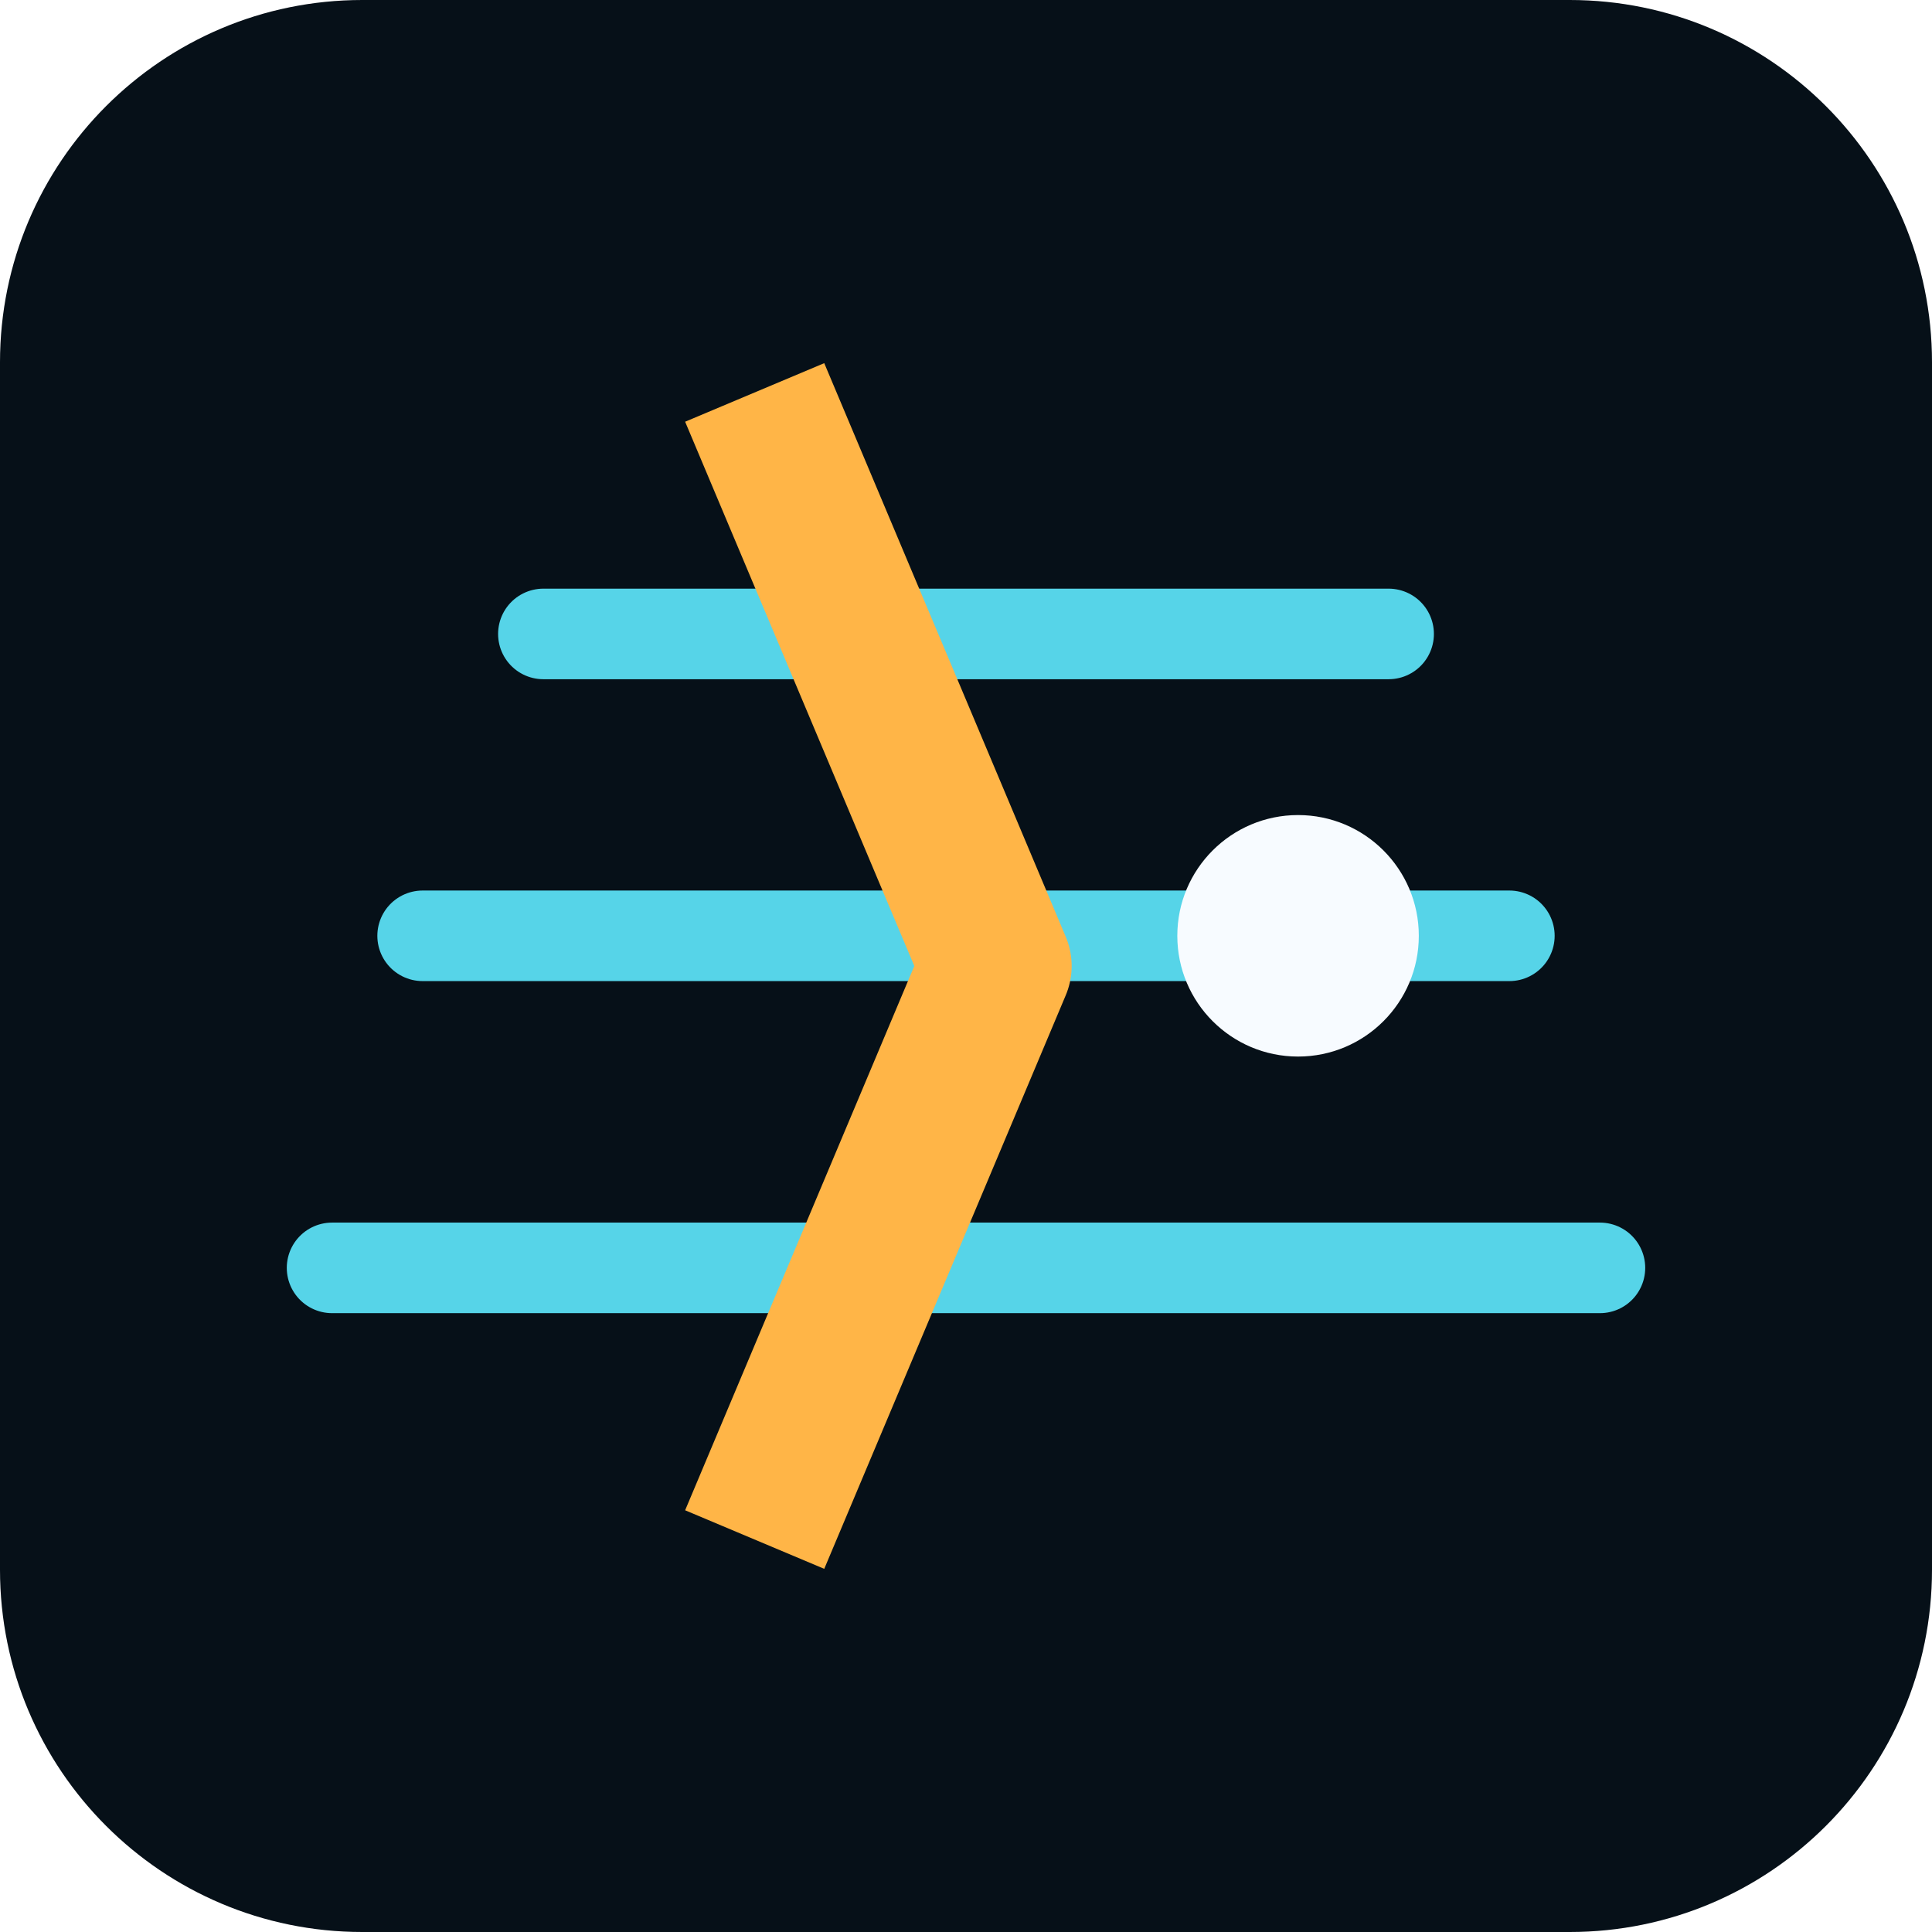
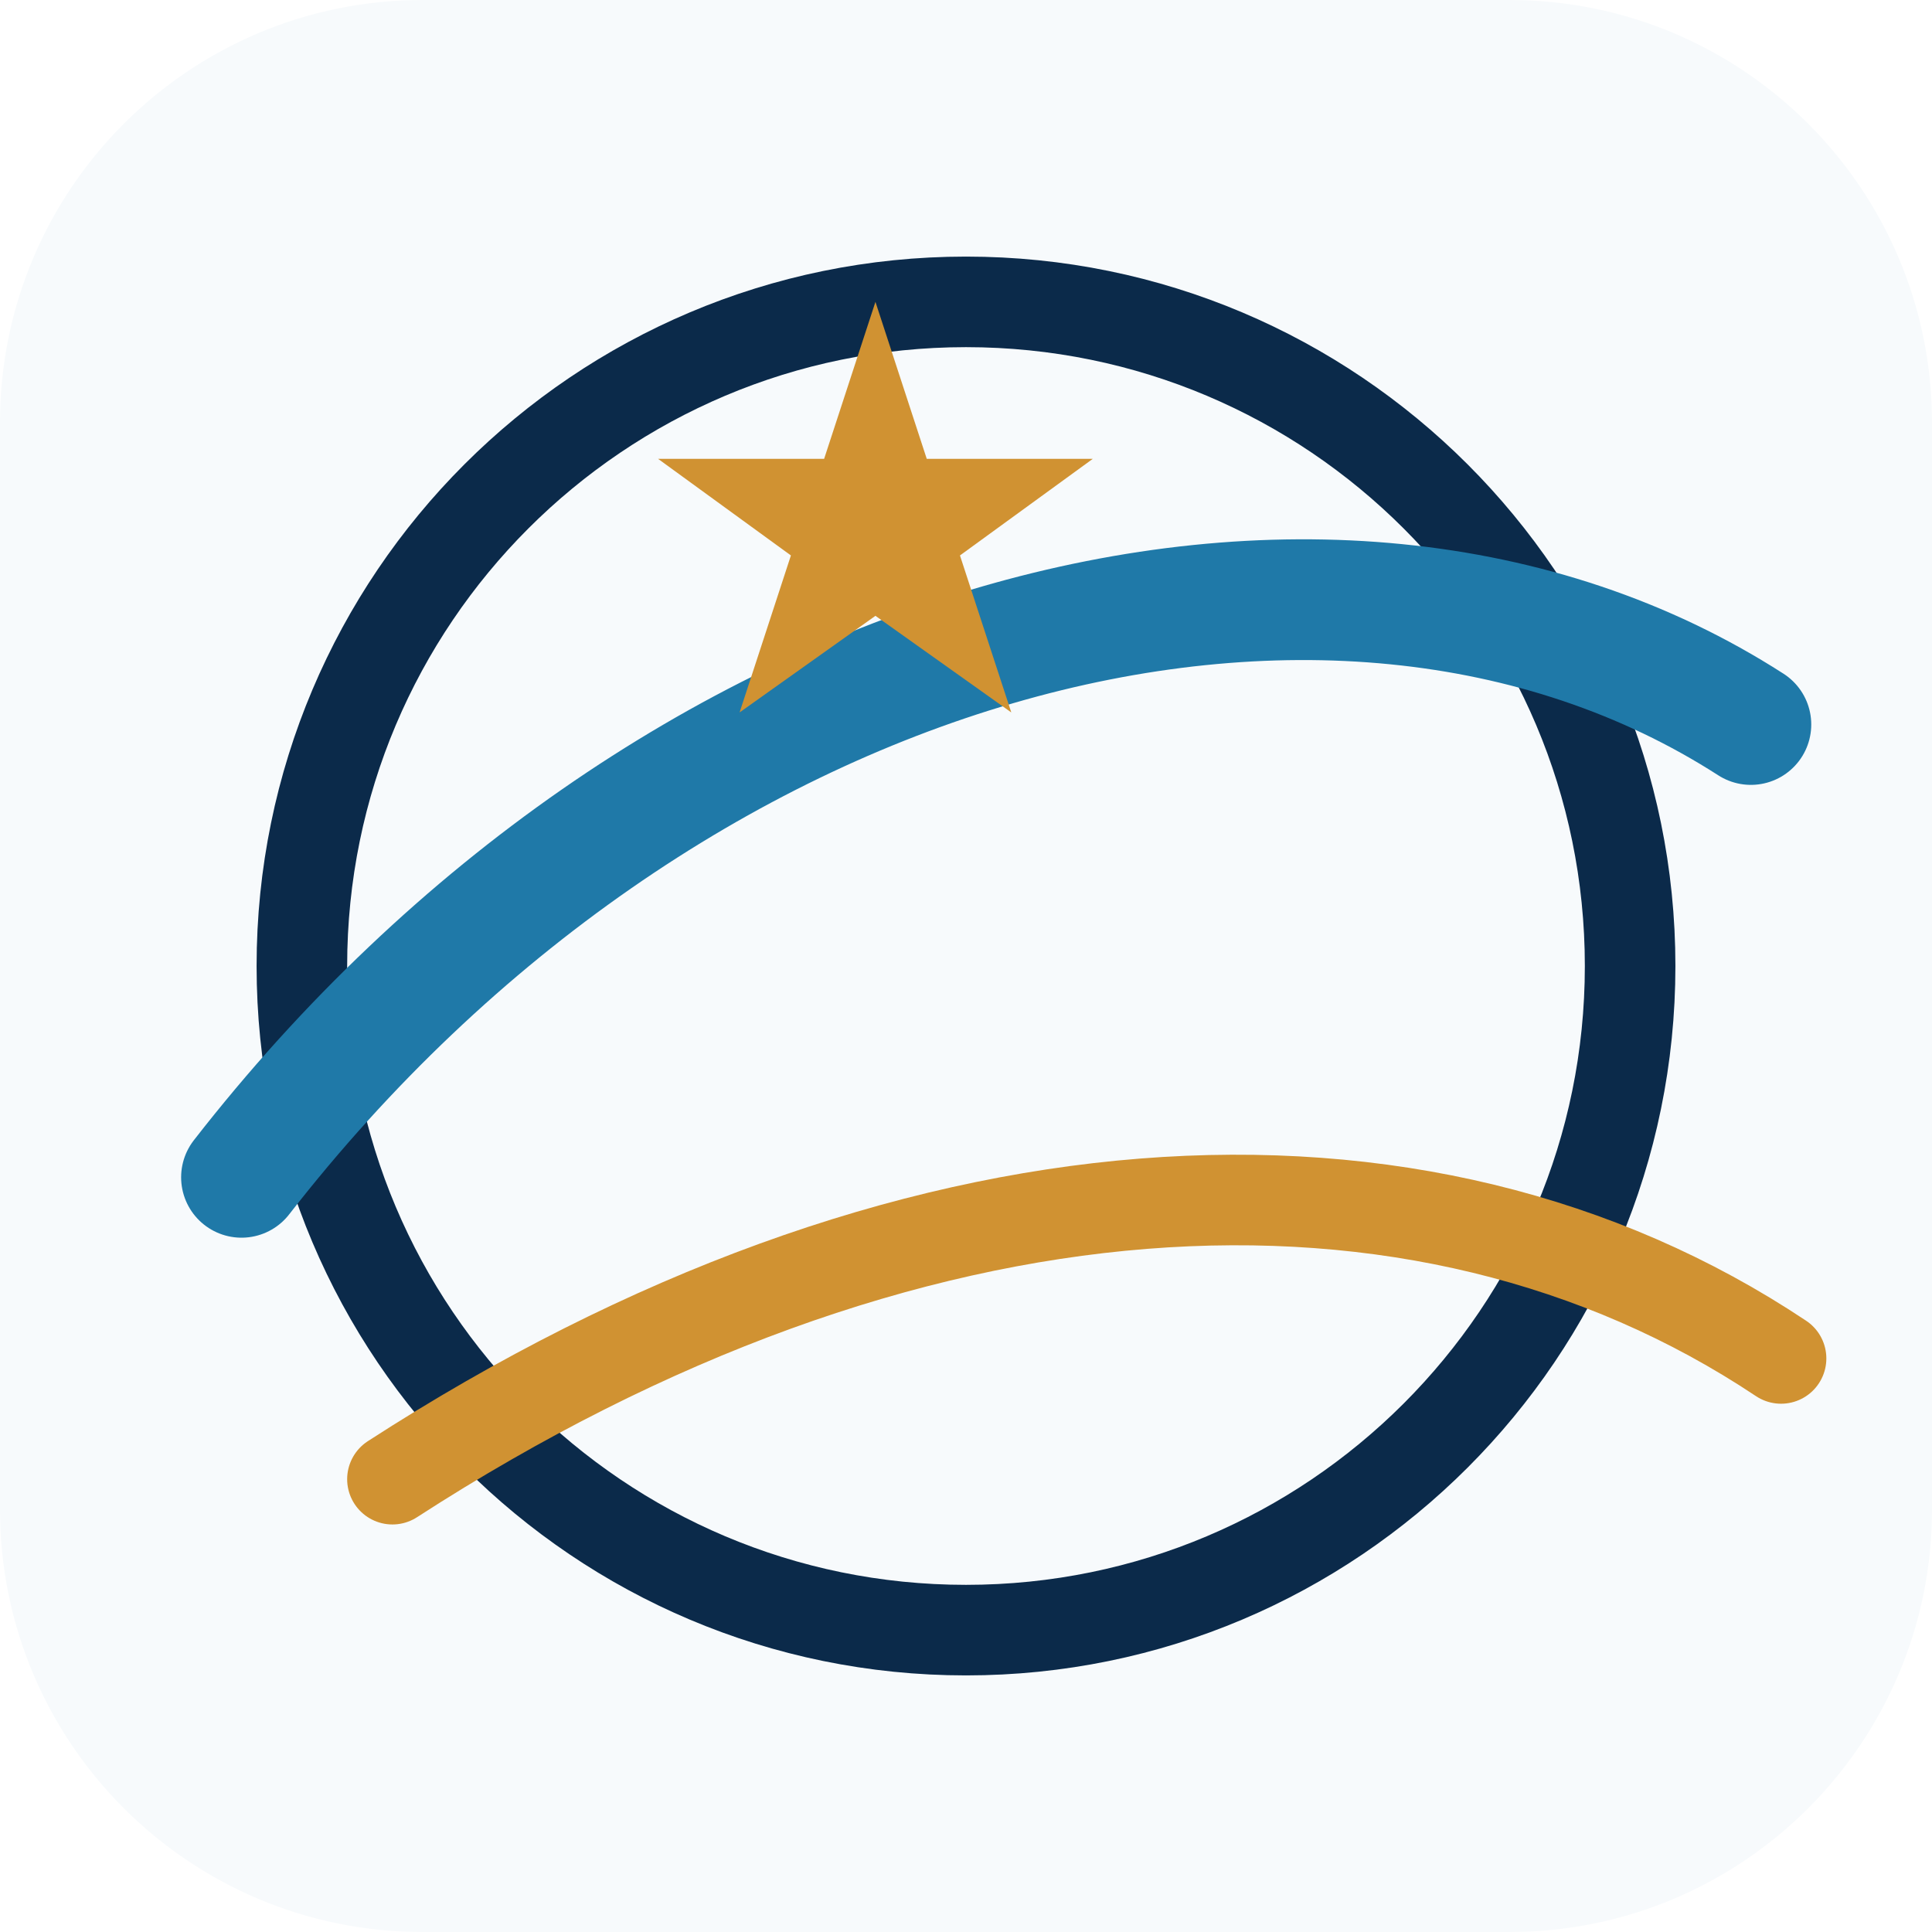
<svg xmlns="http://www.w3.org/2000/svg" viewBox="0 0 64 64">
-   <rect width="64" height="64" rx="12" fill="#061018" />
-   <path d="M11 42h42M14 31h36M18 21h28" stroke="#56d4e8" stroke-width="3" stroke-linecap="round" />
-   <path d="M25 13l8 19-8 19" fill="none" stroke="#ffb547" stroke-width="5" stroke-linejoin="round" />
-   <circle cx="43" cy="31" r="4" fill="#f7fbff" />
+   <rect width="64" height="64" rx="14" fill="#f7fafc" />
+   <circle cx="32" cy="32" r="22" fill="none" stroke="#0b2a4a" stroke-width="3" />
+   <path d="M8 39c14-18 36-24 50-15" fill="none" stroke="#1f79a8" stroke-width="4" stroke-linecap="round" />
+   <path d="M13 49c17-11 34-12 46-4" fill="none" stroke="#d09232" stroke-width="3" stroke-linecap="round" />
+   <path d="M29 10l1.7 5.2h5.5l-4.4 3.2 1.7 5.2-4.5-3.2-4.5 3.2 1.7-5.2-4.4-3.2h5.5z" fill="#d09232" />
</svg>
